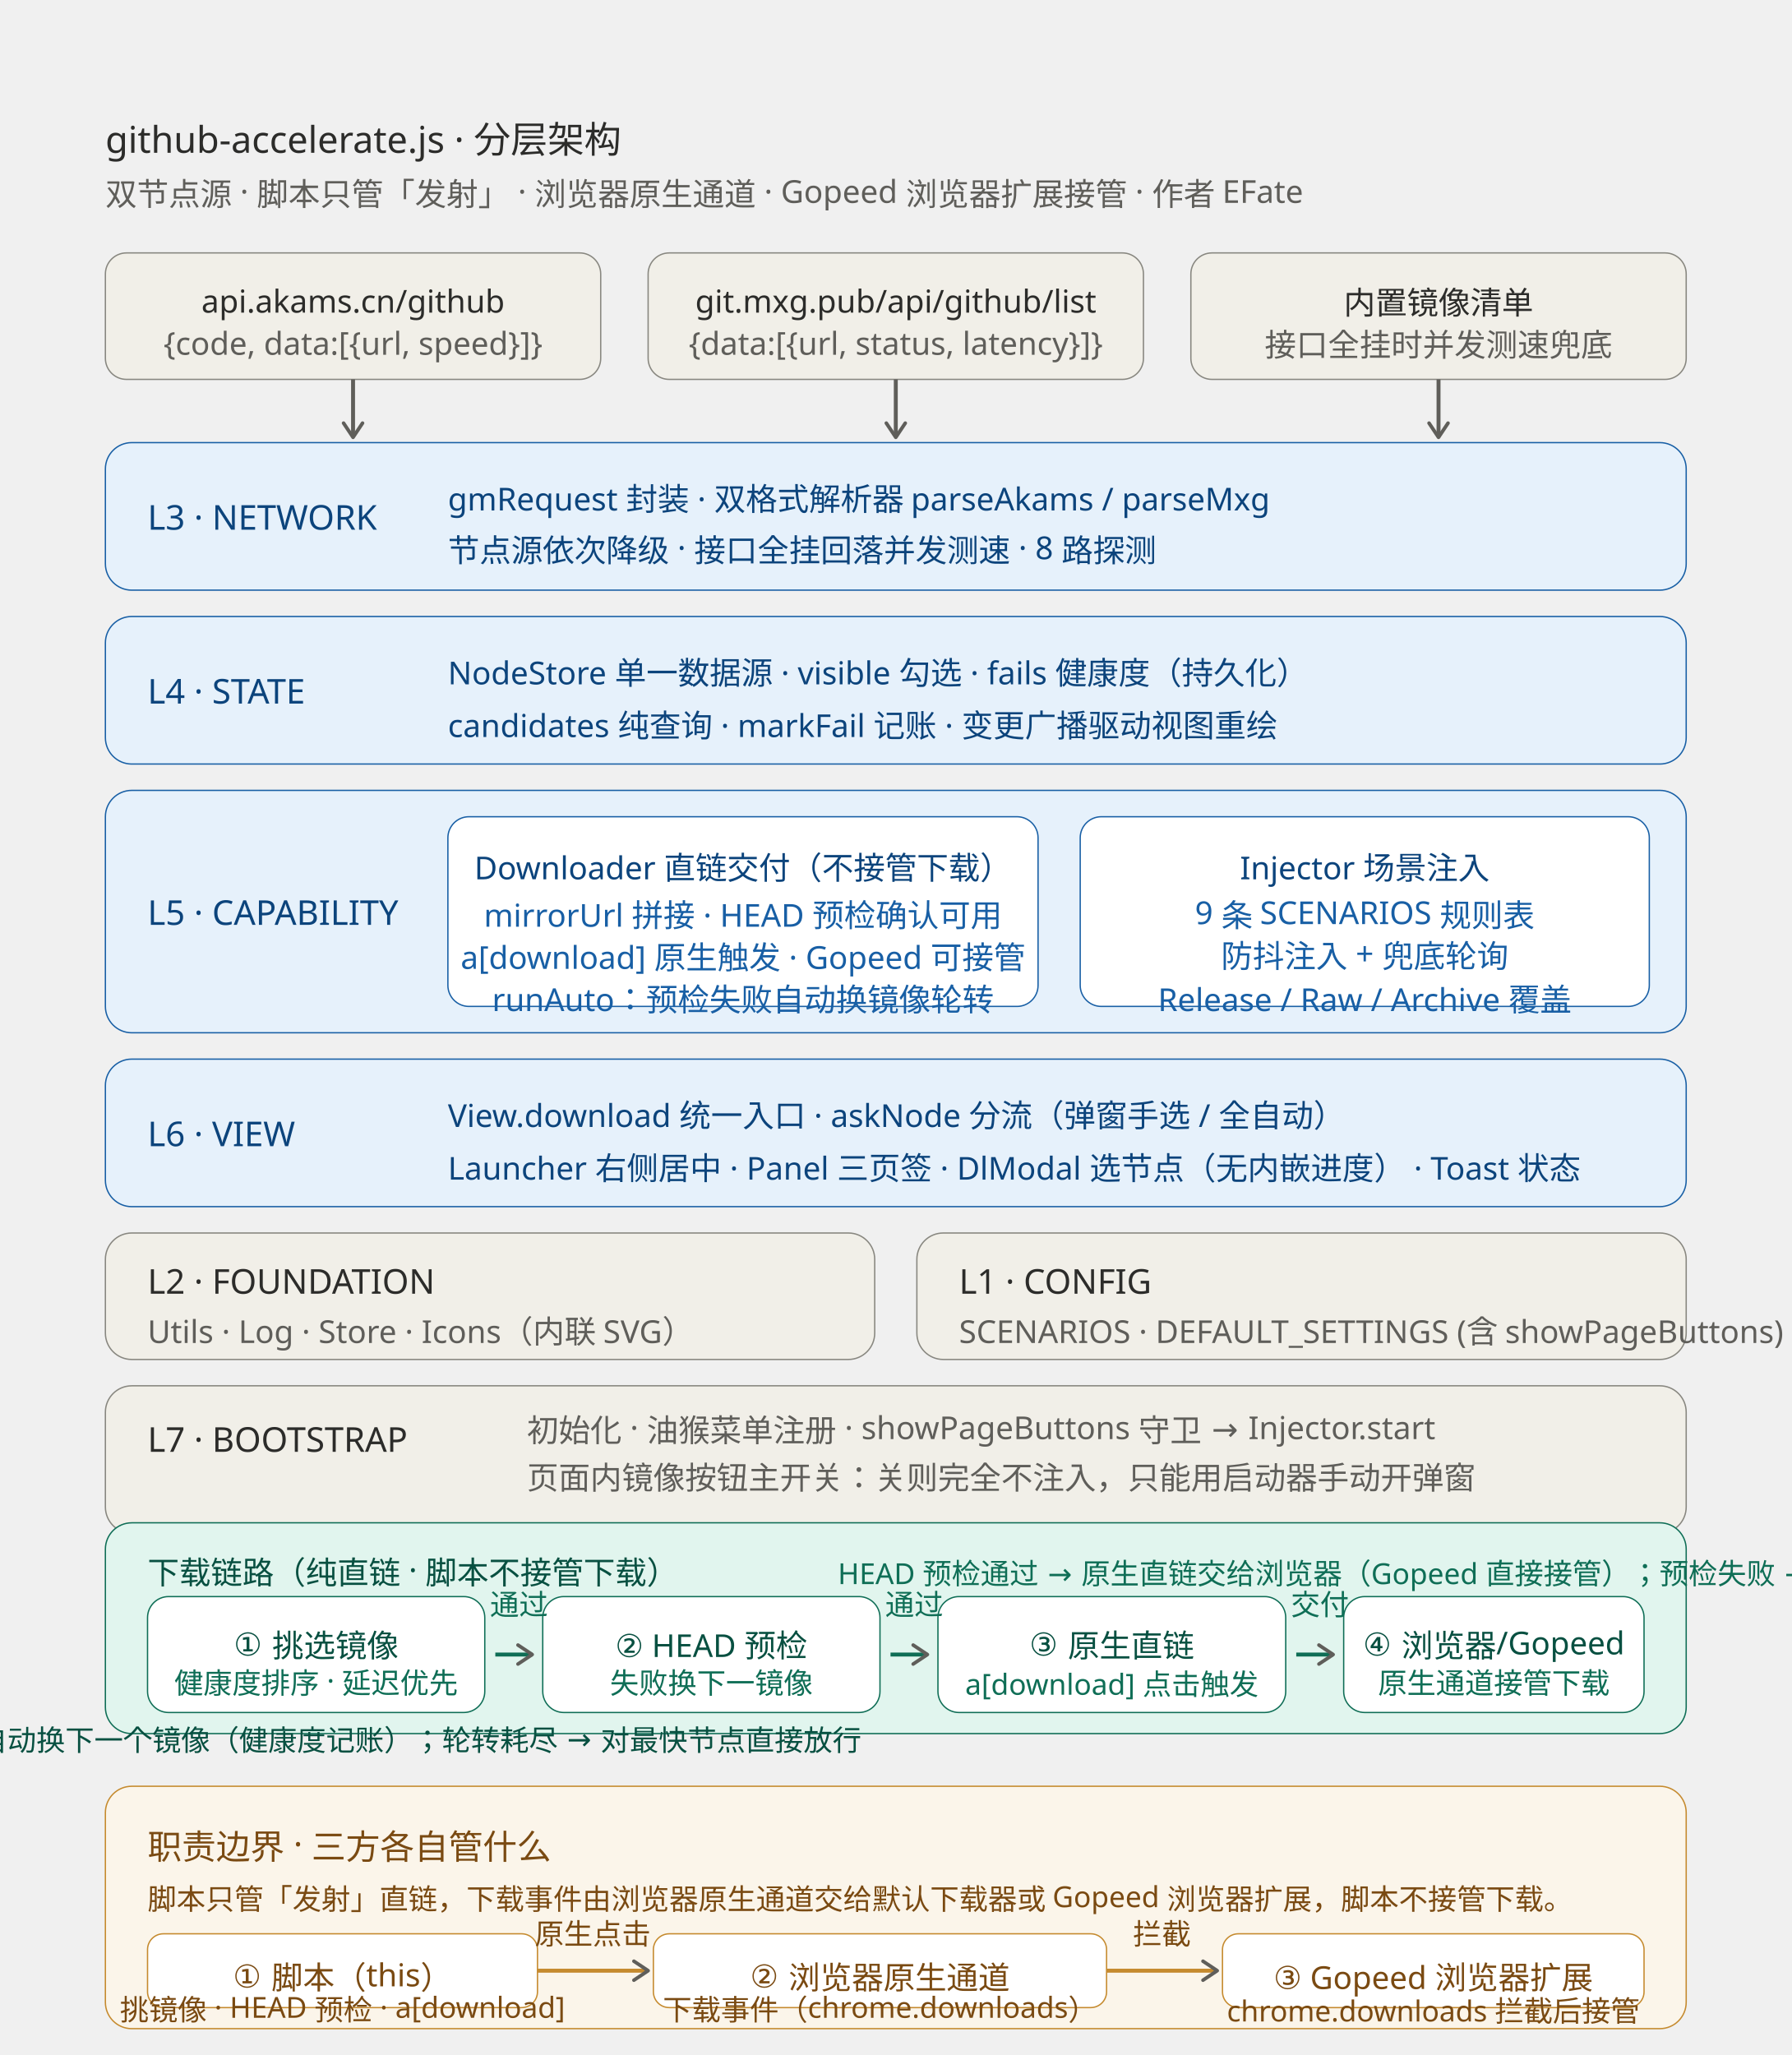
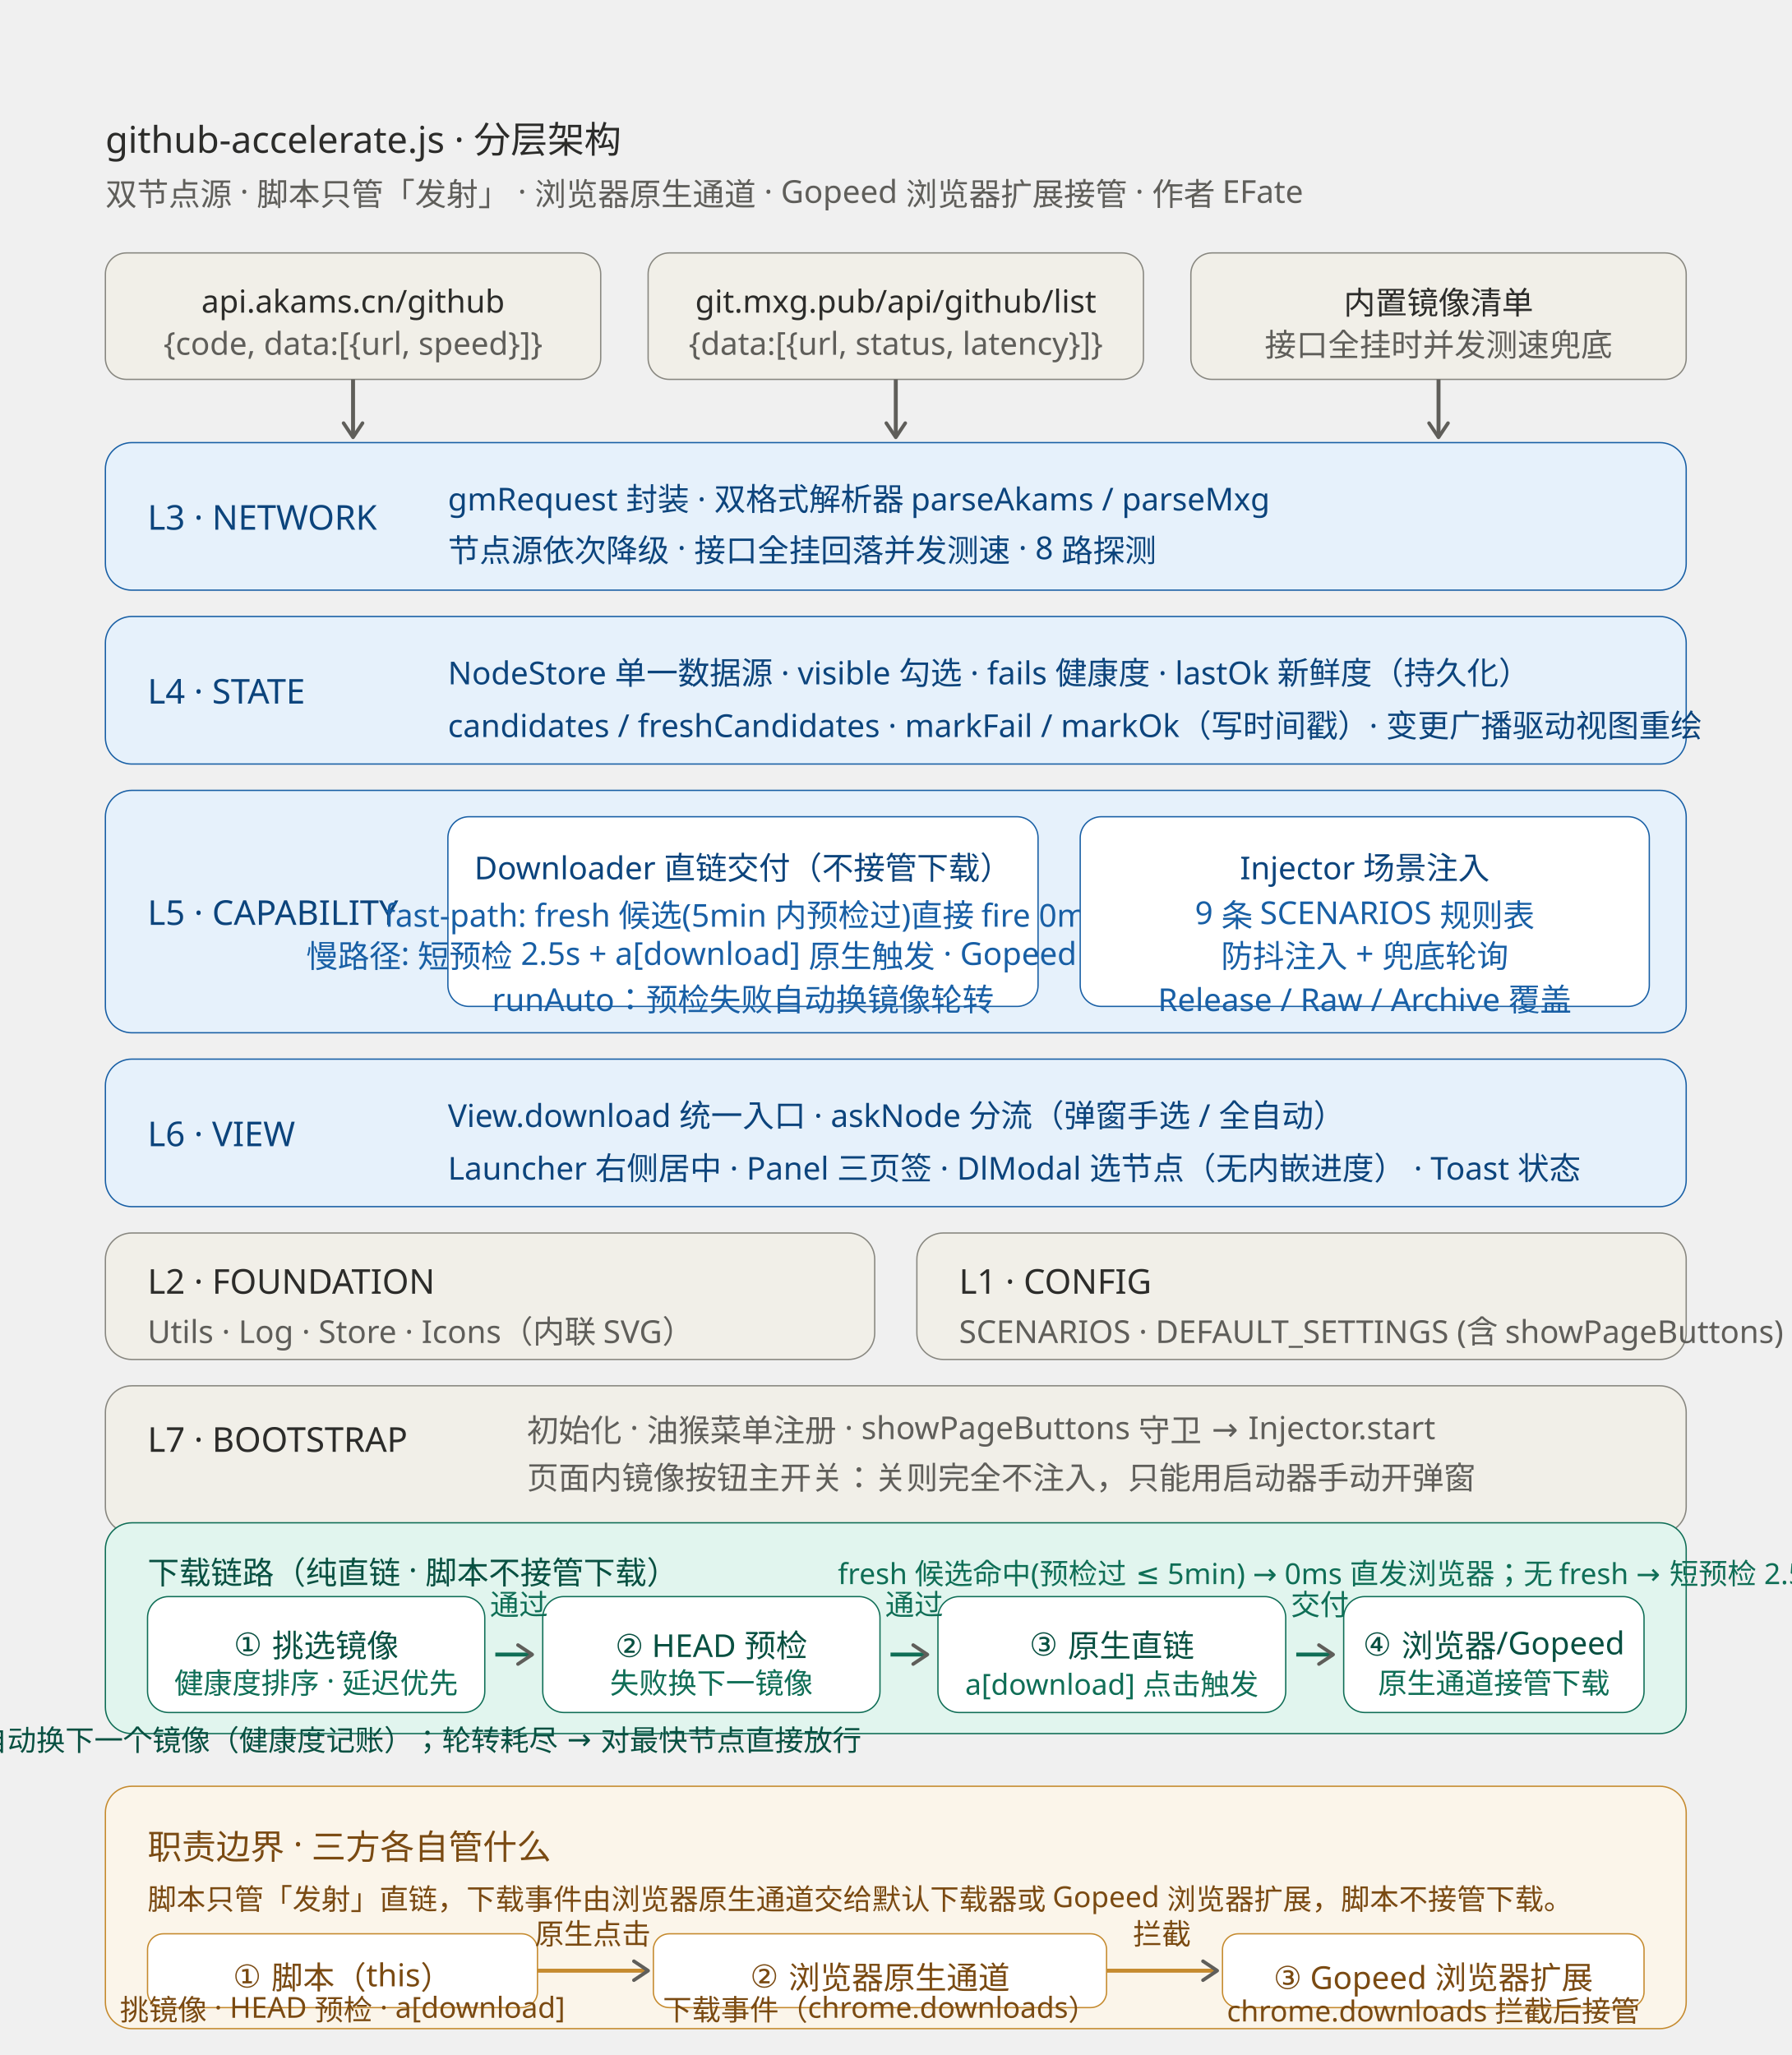
<svg xmlns="http://www.w3.org/2000/svg" viewBox="0 0 680 780" width="680" role="img">
  <defs>
    <marker id="arrow" viewBox="0 0 10 10" refX="8" refY="5" markerWidth="6" markerHeight="6" orient="auto-start-reverse">
      <path d="M2 1L8 5L2 9" fill="none" stroke="#5F5E5A" stroke-width="1.5" stroke-linecap="round" stroke-linejoin="round" />
    </marker>
  </defs>
  <text x="40" y="58" font-family="sans-serif" font-size="14" font-weight="500" fill="#2C2C2A">github-accelerate.js · 分层架构</text>
  <text x="40" y="78" font-family="sans-serif" font-size="12" fill="#5F5E5A">双节点源 · 脚本只管「发射」 · 浏览器原生通道 · Gopeed 浏览器扩展接管 · 作者 EFate</text>
  <g font-family="sans-serif">
    <rect x="40" y="96" width="188" height="48" rx="8" fill="#F1EFE8" stroke="#888780" stroke-width="0.5" />
    <text x="134" y="114" text-anchor="middle" dominant-baseline="central" font-size="12" font-weight="500" fill="#2C2C2A">api.akams.cn/github</text>
    <text x="134" y="130" text-anchor="middle" dominant-baseline="central" font-size="12" fill="#5F5E5A">{code, data:[{url, speed}]}</text>
    <rect x="246" y="96" width="188" height="48" rx="8" fill="#F1EFE8" stroke="#888780" stroke-width="0.5" />
    <text x="340" y="114" text-anchor="middle" dominant-baseline="central" font-size="12" font-weight="500" fill="#2C2C2A">git.mxg.pub/api/github/list</text>
    <text x="340" y="130" text-anchor="middle" dominant-baseline="central" font-size="12" fill="#5F5E5A">{data:[{url, status, latency}]}</text>
    <rect x="452" y="96" width="188" height="48" rx="8" fill="#F1EFE8" stroke="#888780" stroke-width="0.5" />
    <text x="546" y="114" text-anchor="middle" dominant-baseline="central" font-size="12" font-weight="500" fill="#2C2C2A">内置镜像清单</text>
    <text x="546" y="130" text-anchor="middle" dominant-baseline="central" font-size="12" fill="#5F5E5A">接口全挂时并发测速兜底</text>
  </g>
  <path d="M134 144L134 166" fill="none" stroke="#5F5E5A" stroke-width="1.5" marker-end="url(#arrow)" />
  <path d="M340 144L340 166" fill="none" stroke="#5F5E5A" stroke-width="1.5" marker-end="url(#arrow)" />
  <path d="M546 144L546 166" fill="none" stroke="#5F5E5A" stroke-width="1.5" marker-end="url(#arrow)" />
  <rect x="40" y="168" width="600" height="56" rx="10" fill="#E6F1FB" stroke="#185FA5" stroke-width="0.5" />
  <text x="56" y="196" dominant-baseline="central" font-family="sans-serif" font-size="13" font-weight="500" fill="#0C447C">L3 · NETWORK</text>
  <text x="170" y="188" dominant-baseline="central" font-family="sans-serif" font-size="12" fill="#0C447C">gmRequest 封装 · 双格式解析器 parseAkams / parseMxg</text>
  <text x="170" y="208" dominant-baseline="central" font-family="sans-serif" font-size="12" fill="#0C447C">节点源依次降级 · 接口全挂回落并发测速 · 8 路探测</text>
  <rect x="40" y="234" width="600" height="56" rx="10" fill="#E6F1FB" stroke="#185FA5" stroke-width="0.5" />
  <text x="56" y="262" dominant-baseline="central" font-family="sans-serif" font-size="13" font-weight="500" fill="#0C447C">L4 · STATE</text>
-   <text x="170" y="254" dominant-baseline="central" font-family="sans-serif" font-size="12" fill="#0C447C">NodeStore 单一数据源 · visible 勾选 · fails 健康度（持久化）</text>
-   <text x="170" y="274" dominant-baseline="central" font-family="sans-serif" font-size="12" fill="#0C447C">candidates 纯查询 · markFail 记账 · 变更广播驱动视图重绘</text>
+   <text x="170" y="254" dominant-baseline="central" font-family="sans-serif" font-size="12" fill="#0C447C">NodeStore 单一数据源 · visible 勾选 · fails 健康度 · lastOk 新鲜度（持久化）</text>
+   <text x="170" y="274" dominant-baseline="central" font-family="sans-serif" font-size="12" fill="#0C447C">candidates / freshCandidates · markFail / markOk（写时间戳）· 变更广播驱动视图重绘</text>
  <rect x="40" y="300" width="600" height="92" rx="10" fill="#E6F1FB" stroke="#185FA5" stroke-width="0.5" />
  <text x="56" y="346" dominant-baseline="central" font-family="sans-serif" font-size="13" font-weight="500" fill="#0C447C">L5 · CAPABILITY</text>
  <rect x="170" y="310" width="224" height="72" rx="8" fill="#FFFFFF" stroke="#185FA5" stroke-width="0.5" />
  <text x="282" y="328" text-anchor="middle" dominant-baseline="central" font-family="sans-serif" font-size="12" font-weight="500" fill="#0C447C">Downloader 直链交付（不接管下载）</text>
-   <text x="282" y="346" text-anchor="middle" dominant-baseline="central" font-size="12" fill="#185FA5" font-family="sans-serif">mirrorUrl 拼接 · HEAD 预检确认可用</text>
-   <text x="282" y="362" text-anchor="middle" dominant-baseline="central" font-size="12" fill="#185FA5" font-family="sans-serif">a[download] 原生触发 · Gopeed 可接管</text>
+   <text x="282" y="346" text-anchor="middle" dominant-baseline="central" font-size="12" fill="#185FA5" font-family="sans-serif">fast-path: fresh 候选(5min 内预检过)直接 fire 0ms</text>
+   <text x="282" y="362" text-anchor="middle" dominant-baseline="central" font-size="12" fill="#185FA5" font-family="sans-serif">慢路径: 短预检 2.5s + a[download] 原生触发 · Gopeed 可接管</text>
  <text x="282" y="378" text-anchor="middle" dominant-baseline="central" font-size="12" fill="#185FA5" font-family="sans-serif">runAuto：预检失败自动换镜像轮转</text>
  <rect x="410" y="310" width="216" height="72" rx="8" fill="#FFFFFF" stroke="#185FA5" stroke-width="0.5" />
  <text x="518" y="328" text-anchor="middle" dominant-baseline="central" font-family="sans-serif" font-size="12" font-weight="500" fill="#0C447C">Injector 场景注入</text>
  <text x="518" y="346" text-anchor="middle" dominant-baseline="central" font-family="sans-serif" font-size="12" fill="#185FA5">9 条 SCENARIOS 规则表</text>
  <text x="518" y="362" text-anchor="middle" dominant-baseline="central" font-family="sans-serif" font-size="12" fill="#185FA5">防抖注入 + 兜底轮询</text>
  <text x="518" y="378" text-anchor="middle" dominant-baseline="central" font-family="sans-serif" font-size="12" fill="#185FA5">Release / Raw / Archive 覆盖</text>
  <rect x="40" y="402" width="600" height="56" rx="10" fill="#E6F1FB" stroke="#185FA5" stroke-width="0.5" />
  <text x="56" y="430" dominant-baseline="central" font-family="sans-serif" font-size="13" font-weight="500" fill="#0C447C">L6 · VIEW</text>
  <text x="170" y="422" dominant-baseline="central" font-family="sans-serif" font-size="12" fill="#0C447C">View.download 统一入口 · askNode 分流（弹窗手选 / 全自动）</text>
  <text x="170" y="442" dominant-baseline="central" font-family="sans-serif" font-size="12" fill="#0C447C">Launcher 右侧居中 · Panel 三页签 · DlModal 选节点（无内嵌进度） · Toast 状态</text>
  <rect x="40" y="468" width="292" height="48" rx="10" fill="#F1EFE8" stroke="#888780" stroke-width="0.5" />
  <text x="56" y="486" dominant-baseline="central" font-family="sans-serif" font-size="13" font-weight="500" fill="#2C2C2A">L2 · FOUNDATION</text>
  <text x="56" y="504" dominant-baseline="central" font-family="sans-serif" font-size="12" fill="#5F5E5A">Utils · Log · Store · Icons（内联 SVG）</text>
  <rect x="348" y="468" width="292" height="48" rx="10" fill="#F1EFE8" stroke="#888780" stroke-width="0.5" />
  <text x="364" y="486" dominant-baseline="central" font-family="sans-serif" font-size="13" font-weight="500" fill="#2C2C2A">L1 · CONFIG</text>
  <text x="364" y="504" dominant-baseline="central" font-family="sans-serif" font-size="12" fill="#5F5E5A">SCENARIOS · DEFAULT_SETTINGS (含 showPageButtons) · K · NODES_APIS 双源</text>
  <rect x="40" y="526" width="600" height="56" rx="10" fill="#F1EFE8" stroke="#888780" stroke-width="0.5" />
  <text x="56" y="546" dominant-baseline="central" font-family="sans-serif" font-size="13" font-weight="500" fill="#2C2C2A">L7 · BOOTSTRAP</text>
  <text x="200" y="542" dominant-baseline="central" font-family="sans-serif" font-size="12" fill="#5F5E5A">初始化 · 油猴菜单注册 · showPageButtons 守卫 → Injector.start</text>
  <text x="200" y="560" dominant-baseline="central" font-family="sans-serif" font-size="12" fill="#5F5E5A">页面内镜像按钮主开关：关则完全不注入，只能用启动器手动开弹窗</text>
  <rect x="40" y="578" width="600" height="80" rx="10" fill="#E1F5EE" stroke="#0F6E56" stroke-width="0.5" />
  <text x="56" y="596" dominant-baseline="central" font-family="sans-serif" font-size="12" font-weight="500" fill="#085041">下载链路（纯直链 · 脚本不接管下载）</text>
-   <text x="318" y="596" dominant-baseline="central" font-family="sans-serif" font-size="11" fill="#0F6E56">HEAD 预检通过 → 原生直链交给浏览器（Gopeed 直接接管）；预检失败 → 换下一镜像；轮转耗尽 → 对最快节点直接放行</text>
+   <text x="318" y="596" dominant-baseline="central" font-family="sans-serif" font-size="11" fill="#0F6E56">fresh 候选命中(预检过 ≤ 5min) → 0ms 直发浏览器；无 fresh → 短预检 2.5s；预检失败 → 换下一镜像；轮转耗尽 → 对最快节点直接放行</text>
  <g font-family="sans-serif">
    <rect x="56" y="606" width="128" height="44" rx="8" fill="#FFFFFF" stroke="#0F6E56" stroke-width="0.5" />
    <text x="120" y="622" text-anchor="middle" dominant-baseline="central" font-size="12" font-weight="500" fill="#085041">① 挑选镜像</text>
    <text x="120" y="638" text-anchor="middle" dominant-baseline="central" font-size="11" fill="#0F6E56">健康度排序 · 延迟优先</text>
    <rect x="206" y="606" width="128" height="44" rx="8" fill="#FFFFFF" stroke="#0F6E56" stroke-width="0.5" />
    <text x="270" y="622" text-anchor="middle" dominant-baseline="central" font-size="12" font-weight="500" fill="#085041">② HEAD 预检</text>
    <text x="270" y="638" text-anchor="middle" dominant-baseline="central" font-size="11" fill="#0F6E56">失败换下一镜像</text>
    <rect x="356" y="606" width="132" height="44" rx="8" fill="#FFFFFF" stroke="#0F6E56" stroke-width="0.5" />
    <text x="422" y="622" text-anchor="middle" dominant-baseline="central" font-size="12" font-weight="500" fill="#085041">③ 原生直链</text>
    <text x="422" y="638" text-anchor="middle" dominant-baseline="central" font-size="11" fill="#0F6E56">a[download] 点击触发</text>
    <rect x="510" y="606" width="114" height="44" rx="8" fill="#FFFFFF" stroke="#0F6E56" stroke-width="0.5" />
    <text x="567" y="622" text-anchor="middle" dominant-baseline="central" font-size="12" font-weight="500" fill="#085041">④ 浏览器/Gopeed</text>
    <text x="567" y="638" text-anchor="middle" dominant-baseline="central" font-size="11" fill="#0F6E56">原生通道接管下载</text>
    <path d="M188 628L202 628" fill="none" stroke="#0F6E56" stroke-width="1.5" marker-end="url(#arrow)" />
    <path d="M338 628L352 628" fill="none" stroke="#0F6E56" stroke-width="1.5" marker-end="url(#arrow)" />
    <path d="M492 628L506 628" fill="none" stroke="#0F6E56" stroke-width="1.5" marker-end="url(#arrow)" />
    <text x="197" y="613" text-anchor="middle" font-size="11" fill="#0F6E56">通过</text>
    <text x="347" y="613" text-anchor="middle" font-size="11" fill="#0F6E56">通过</text>
    <text x="501" y="613" text-anchor="middle" font-size="11" fill="#0F6E56">交付</text>
    <text x="131" y="664" text-anchor="middle" font-size="11" fill="#085041" font-weight="500">↑ 预检失败自动换下一个镜像（健康度记账）；轮转耗尽 → 对最快节点直接放行</text>
  </g>
  <rect x="40" y="678" width="600" height="92" rx="10" fill="#FBF5EA" stroke="#C58A2E" stroke-width="0.5" />
  <text x="56" y="700" dominant-baseline="central" font-family="sans-serif" font-size="13" font-weight="500" fill="#7A4A12">职责边界 · 三方各自管什么</text>
  <text x="56" y="720" dominant-baseline="central" font-family="sans-serif" font-size="11" fill="#7A4A12">脚本只管「发射」直链，下载事件由浏览器原生通道交给默认下载器或 Gopeed 浏览器扩展，脚本不接管下载。</text>
  <g font-family="sans-serif">
    <rect x="56" y="734" width="148" height="28" rx="6" fill="#FFFFFF" stroke="#C58A2E" stroke-width="0.5" />
    <text x="130" y="748" text-anchor="middle" dominant-baseline="central" font-size="12" font-weight="500" fill="#7A4A12">① 脚本（this）</text>
    <text x="130" y="762" text-anchor="middle" dominant-baseline="central" font-size="11" fill="#7A4A12">挑镜像 · HEAD 预检 · a[download]</text>
    <path d="M204 748L246 748" fill="none" stroke="#C58A2E" stroke-width="1.5" marker-end="url(#arrow)" />
    <text x="225" y="738" text-anchor="middle" font-size="11" fill="#7A4A12">原生点击</text>
    <rect x="248" y="734" width="172" height="28" rx="6" fill="#FFFFFF" stroke="#C58A2E" stroke-width="0.5" />
    <text x="334" y="748" text-anchor="middle" dominant-baseline="central" font-size="12" font-weight="500" fill="#7A4A12">② 浏览器原生通道</text>
    <text x="334" y="762" text-anchor="middle" dominant-baseline="central" font-size="11" fill="#7A4A12">下载事件（chrome.downloads）</text>
    <path d="M420 748L462 748" fill="none" stroke="#C58A2E" stroke-width="1.5" marker-end="url(#arrow)" />
    <text x="441" y="738" text-anchor="middle" font-size="11" fill="#7A4A12">拦截</text>
    <rect x="464" y="734" width="160" height="28" rx="6" fill="#FFFFFF" stroke="#C58A2E" stroke-width="0.5" />
    <text x="544" y="748" text-anchor="middle" dominant-baseline="central" font-size="12" font-weight="500" fill="#7A4A12">③ Gopeed 浏览器扩展</text>
    <text x="544" y="762" text-anchor="middle" dominant-baseline="central" font-size="11" fill="#7A4A12">chrome.downloads 拦截后接管</text>
  </g>
</svg>
